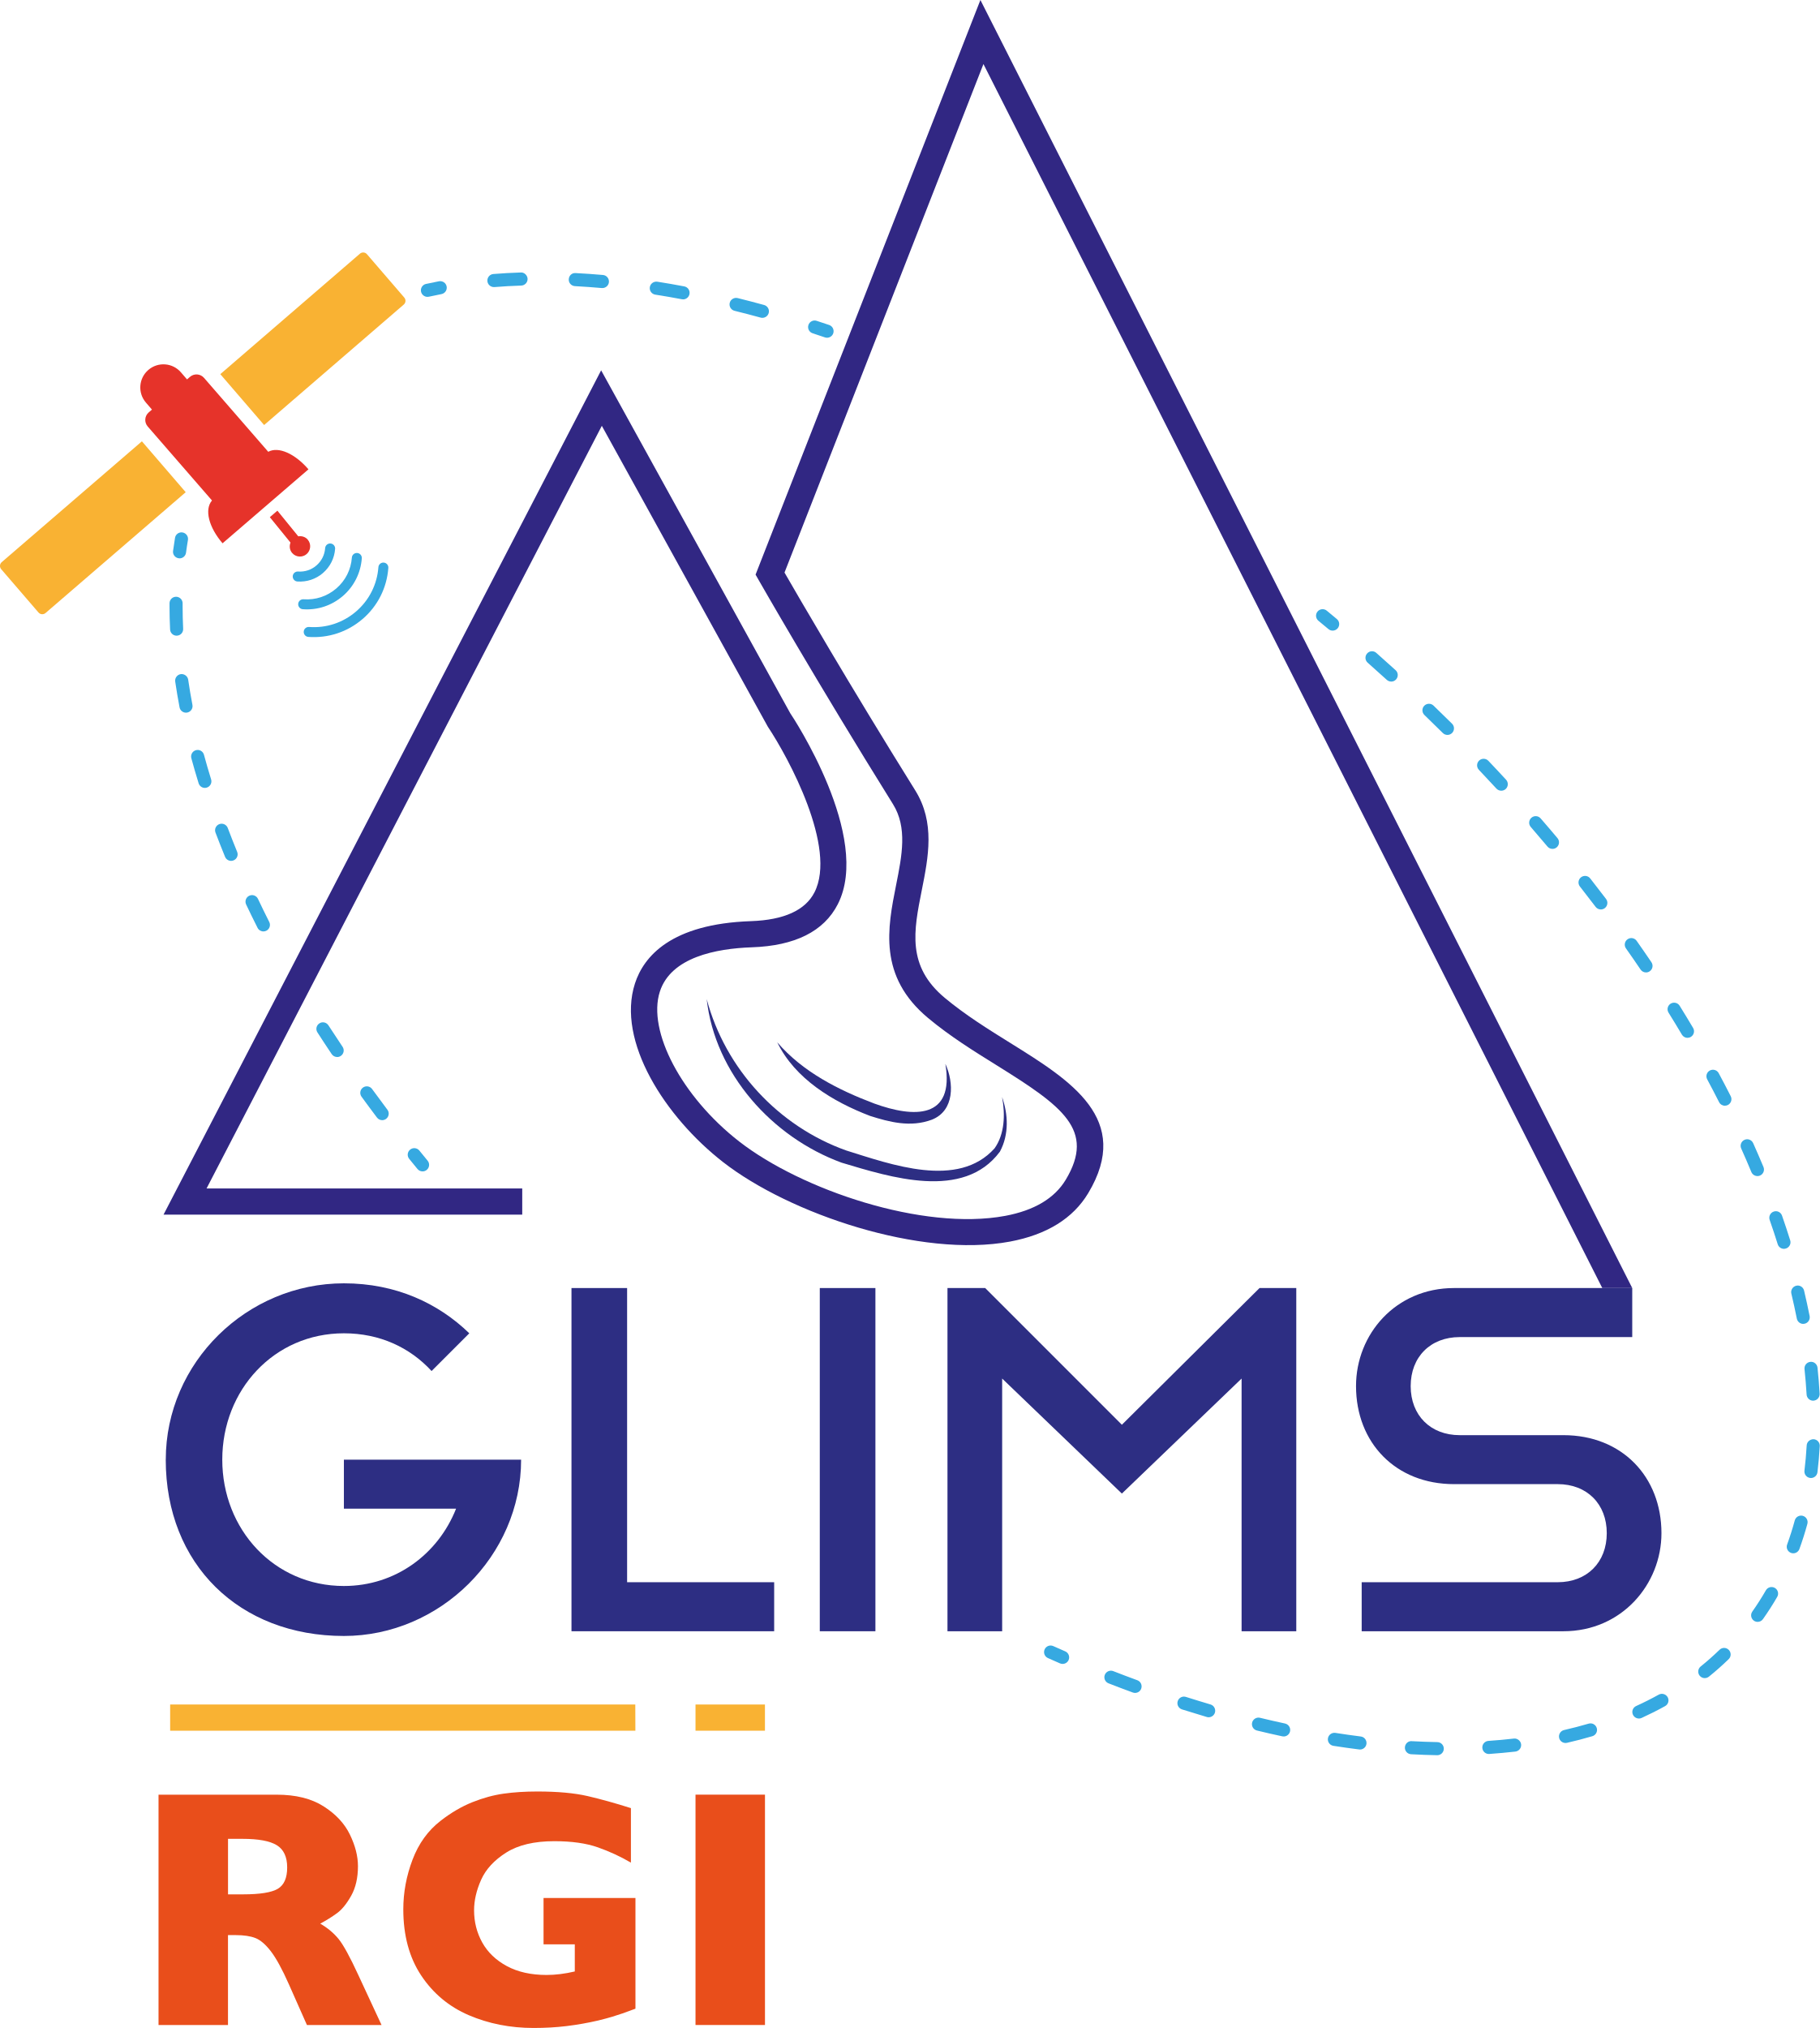
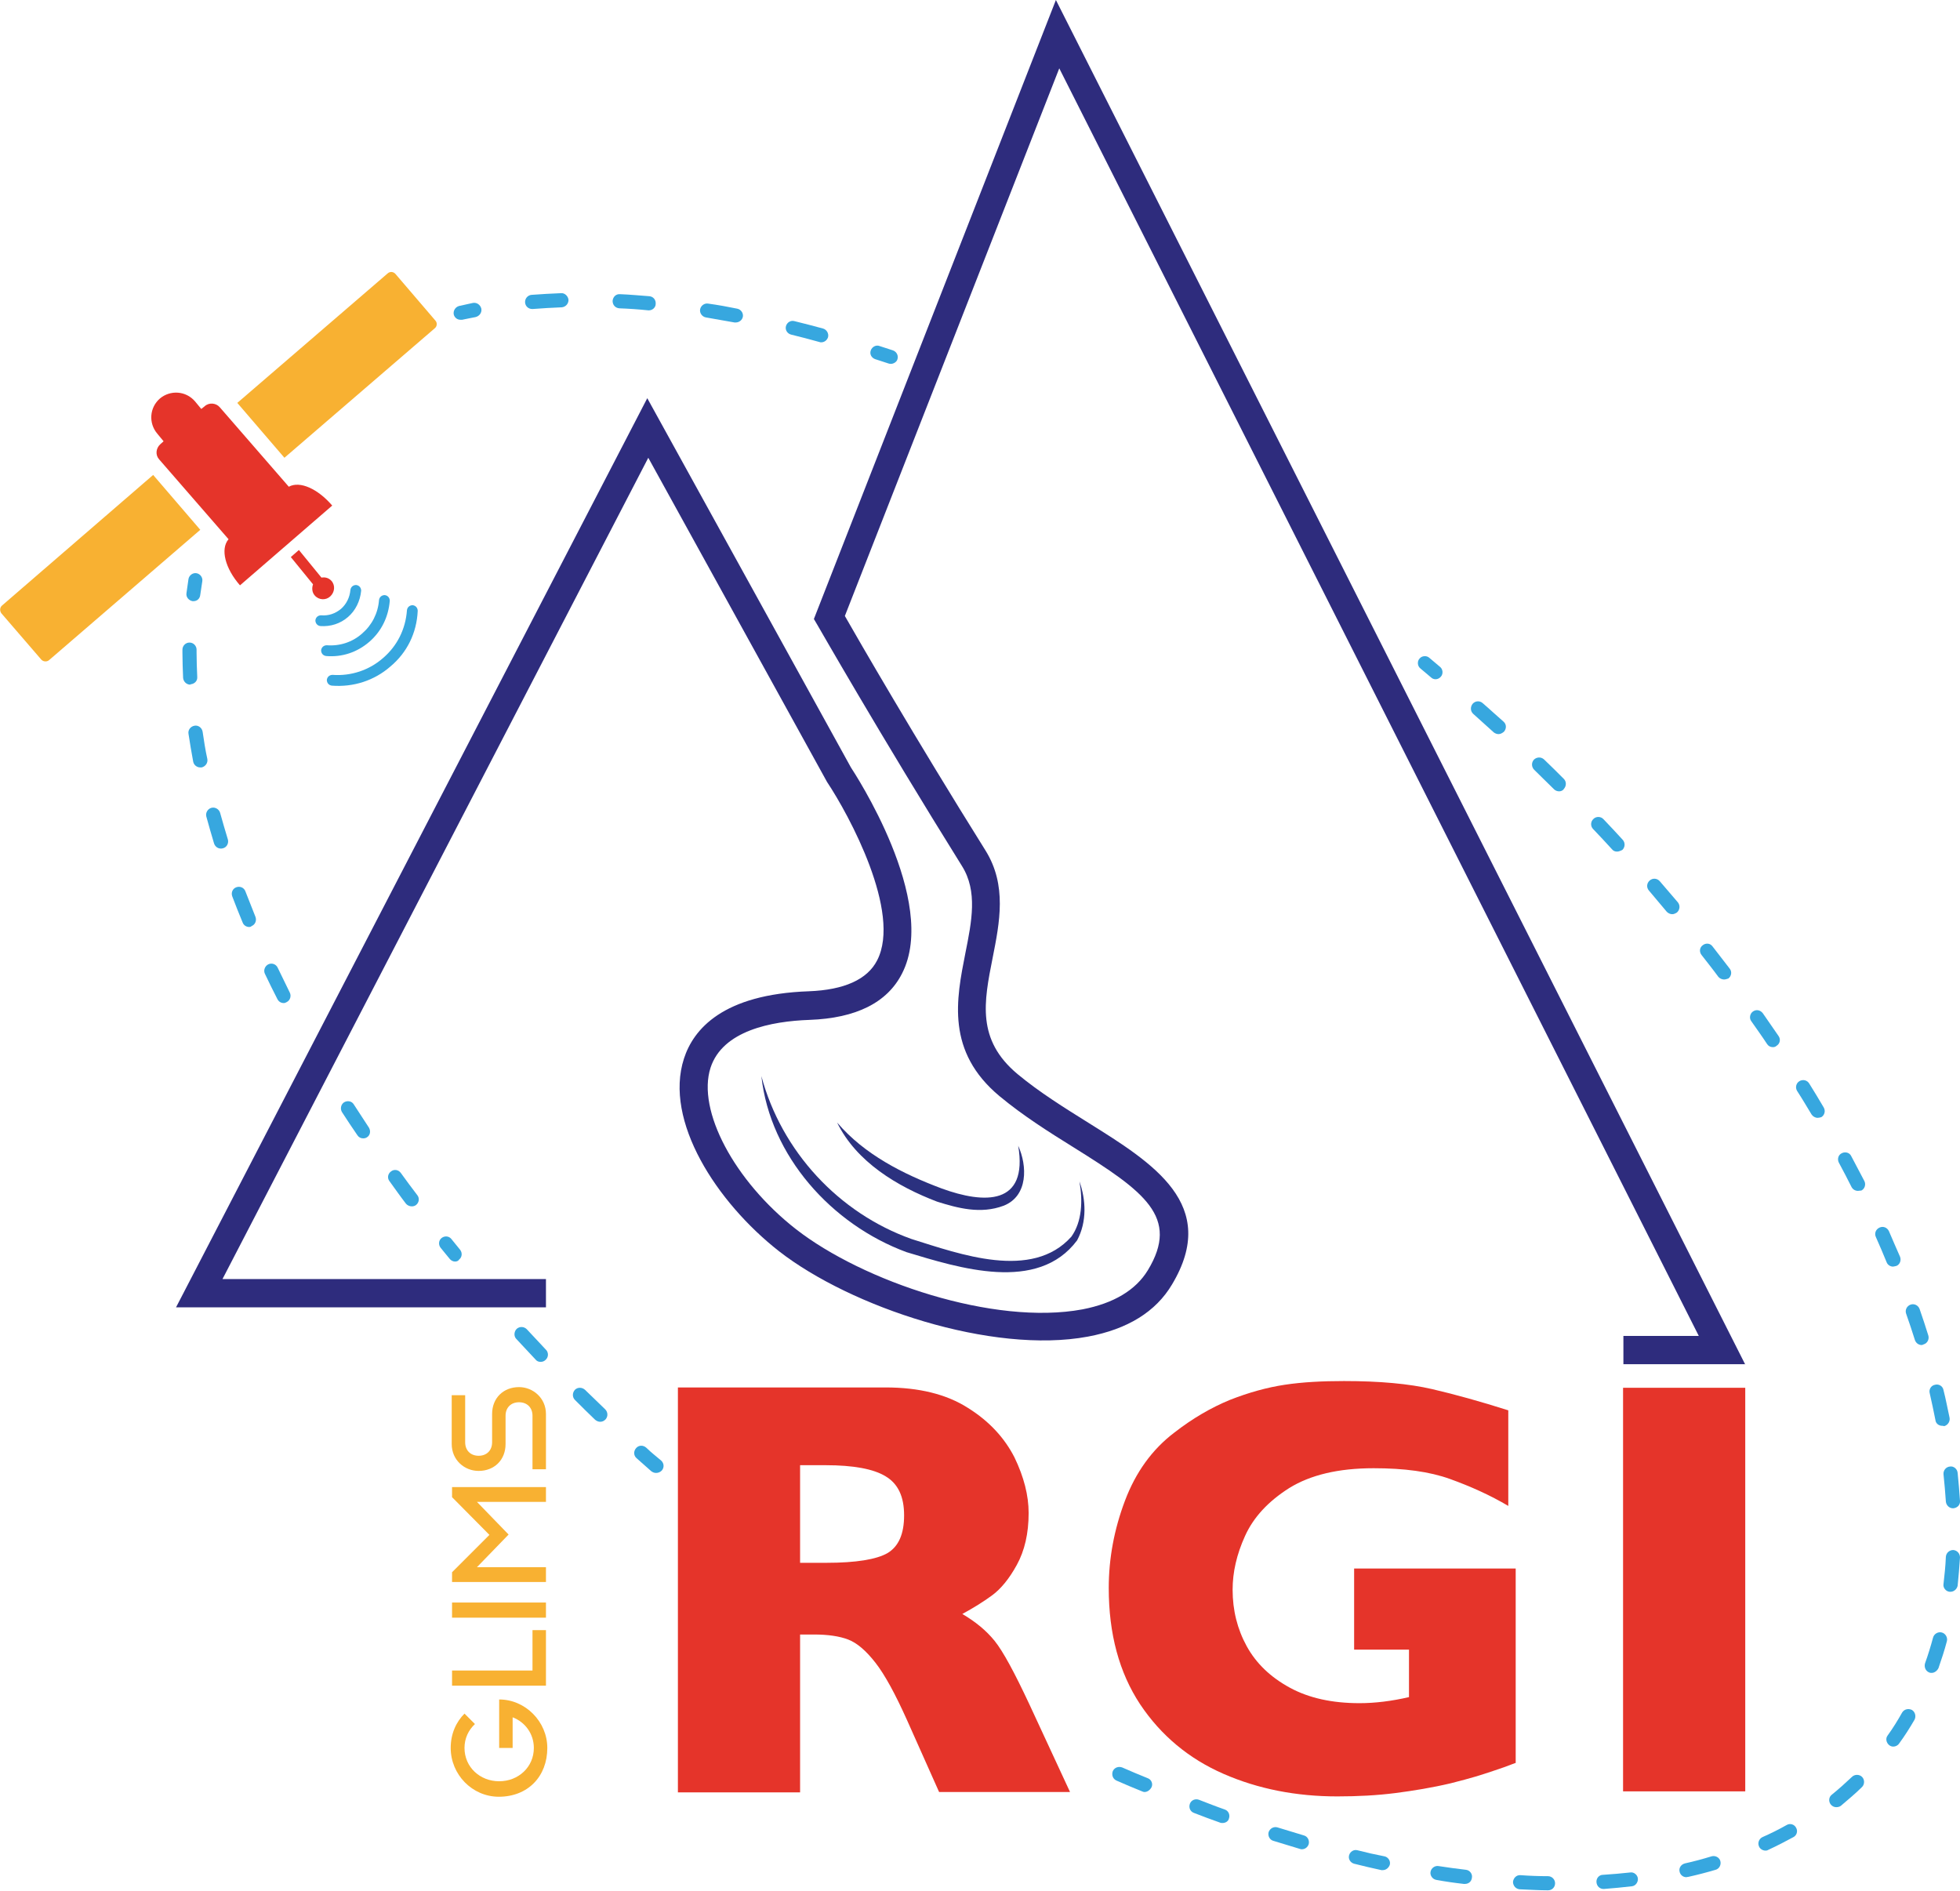
- <svg xmlns="http://www.w3.org/2000/svg" id="Calque_1" viewBox="0 0 582.33 648.86">
-   <path d="m226.15,319.66c5.98,22.39,22.97,40.7,44.63,48.43,14.42,4.49,35.82,12.38,47.5-.69,3.2-4.52,3.45-10.74,2.4-16.39,1.91,5.44,2.3,11.9-.7,17.46-11.67,15.74-35.15,8.16-50.68,3.52-22.23-8.15-40.51-28.52-43.15-52.33h0Z" style="fill:#2d2e83;" />
-   <path d="m302.54,340.41c2.73,5.93,3.02,14.95-4.35,17.84-6.86,2.56-13.67.72-19.78-1.22-11.82-4.52-24-11.84-29.68-23.54,8.13,9.47,19.63,15.28,31.06,19.59,12.61,4.58,25.73,5.09,22.74-12.67h0Z" style="fill:#2d2e83;" />
+ <svg xmlns="http://www.w3.org/2000/svg" version="1.1" id="Calque_1" x="0px" y="0px" viewBox="0 0 582.3 561.6" style="enable-background:new 0 0 582.3 561.6;" xml:space="preserve">
+   <style type="text/css">
+ 	.st0{fill:#2B317F;}
+ 	.st1{fill:#37A7DF;}
+ 	.st2{fill:#E5342A;}
+ 	.st3{fill:#F8B132;}
+ 	.st4{fill:#2E2C7D;}
+ </style>
+   <path class="st0" d="M226.2,319.7c6,22.4,23,40.7,44.6,48.4c14.4,4.5,35.8,12.4,47.5-0.7c3.2-4.5,3.4-10.7,2.4-16.4  c1.9,5.4,2.3,11.9-0.7,17.5c-11.7,15.7-35.1,8.2-50.7,3.5C247.1,363.8,228.8,343.5,226.2,319.7L226.2,319.7z" />
+   <path class="st0" d="M302.5,340.4c2.7,5.9,3,14.9-4.3,17.8c-6.9,2.6-13.7,0.7-19.8-1.2c-11.8-4.5-24-11.8-29.7-23.5  c8.1,9.5,19.6,15.3,31.1,19.6C292.4,357.7,305.5,358.2,302.5,340.4L302.5,340.4z" />
  <g>
-     <path d="m136.79,94.98c-.96,0-1.83-.67-2.05-1.64-.25-1.13.46-2.25,1.59-2.5,1.37-.3,2.75-.59,4.15-.85,1.14-.2,2.23.53,2.45,1.66.22,1.14-.53,2.23-1.66,2.45-1.35.26-2.7.54-4.02.83-.16.03-.31.05-.45.05Z" style="fill:#36a9e1;" />
-     <path d="m243.96,101.69c-.18,0-.37-.02-.55-.07-2.81-.77-5.59-1.5-8.36-2.18-1.12-.28-1.81-1.42-1.53-2.54.28-1.12,1.41-1.8,2.54-1.53,2.8.7,5.62,1.43,8.46,2.21,1.12.31,1.78,1.46,1.47,2.57-.25.93-1.1,1.54-2.02,1.54Zm-25.38-5.91c-.13,0-.26-.01-.39-.04-2.86-.54-5.69-1.03-8.5-1.47-1.14-.18-1.92-1.25-1.74-2.4s1.28-1.9,2.4-1.74c2.85.45,5.73.95,8.62,1.5,1.14.21,1.89,1.31,1.67,2.45-.19,1.01-1.07,1.71-2.05,1.71Zm-25.81-3.62c-.06,0-.13,0-.19,0-2.9-.25-5.76-.46-8.59-.61-1.16-.06-2.05-1.04-1.98-2.2s.96-2.07,2.2-1.98c2.89.15,5.8.35,8.75.61,1.15.1,2,1.12,1.9,2.27-.09,1.09-1.01,1.91-2.08,1.91Zm-34.72-.31c-1.08,0-2-.83-2.08-1.93-.09-1.15.76-2.16,1.92-2.25,2.88-.23,5.81-.4,8.78-.49,1.06-.09,2.12.88,2.16,2.03s-.87,2.12-2.03,2.16c-2.9.09-5.76.25-8.57.48-.06,0-.11,0-.17,0Z" style="fill:#36a9e1;" />
-     <path d="m264.66,108.06c-.22,0-.45-.04-.67-.11l-3.95-1.32c-1.1-.36-1.7-1.54-1.34-2.64.36-1.1,1.55-1.7,2.64-1.34l4,1.33c1.09.37,1.68,1.56,1.31,2.66-.3.87-1.11,1.42-1.98,1.42Z" style="fill:#36a9e1;" />
+     <g>
+       <path class="st1" d="M136.8,95c-1,0-1.8-0.7-2-1.6c-0.2-1.1,0.5-2.2,1.6-2.5c1.4-0.3,2.8-0.6,4.1-0.9c1.1-0.2,2.2,0.5,2.5,1.7    c0.2,1.1-0.5,2.2-1.7,2.5c-1.4,0.3-2.7,0.5-4,0.8C137.1,95,136.9,95,136.8,95z" />
+     </g>
+     <g>
+       <path class="st1" d="M244,101.7c-0.2,0-0.4,0-0.6-0.1c-2.8-0.8-5.6-1.5-8.4-2.2c-1.1-0.3-1.8-1.4-1.5-2.5c0.3-1.1,1.4-1.8,2.5-1.5    c2.8,0.7,5.6,1.4,8.5,2.2c1.1,0.3,1.8,1.5,1.5,2.6C245.7,101.1,244.9,101.7,244,101.7z M218.6,95.8c-0.1,0-0.3,0-0.4,0    c-2.9-0.5-5.7-1-8.5-1.5c-1.1-0.2-1.9-1.3-1.7-2.4c0.2-1.1,1.3-1.9,2.4-1.7c2.9,0.4,5.7,0.9,8.6,1.5c1.1,0.2,1.9,1.3,1.7,2.4    C220.5,95.1,219.6,95.8,218.6,95.8z M192.8,92.2c-0.1,0-0.1,0-0.2,0c-2.9-0.3-5.8-0.5-8.6-0.6c-1.2-0.1-2-1-2-2.2    c0.1-1.2,1-2.1,2.2-2c2.9,0.1,5.8,0.4,8.7,0.6c1.2,0.1,2,1.1,1.9,2.3C194.8,91.3,193.9,92.2,192.8,92.2z M158.1,91.8    c-1.1,0-2-0.8-2.1-1.9c-0.1-1.2,0.8-2.2,1.9-2.3c2.9-0.2,5.8-0.4,8.8-0.5c1.1-0.1,2.1,0.9,2.2,2c0,1.2-0.9,2.1-2,2.2    c-2.9,0.1-5.8,0.3-8.6,0.5C158.2,91.8,158.1,91.8,158.1,91.8z" />
+     </g>
+     <g>
+       <path class="st1" d="M264.7,108.1c-0.2,0-0.4,0-0.7-0.1l-4-1.3c-1.1-0.4-1.7-1.5-1.3-2.6c0.4-1.1,1.6-1.7,2.6-1.3l4,1.3    c1.1,0.4,1.7,1.6,1.3,2.7C266.4,107.5,265.5,108.1,264.7,108.1z" />
+     </g>
  </g>
  <g>
-     <path d="m57.46,178.64c-.09,0-.19,0-.28-.02-1.15-.16-1.96-1.21-1.8-2.35.19-1.42.4-2.82.63-4.2.19-1.15,1.29-1.91,2.42-1.71,1.14.2,1.91,1.28,1.71,2.42-.23,1.34-.43,2.69-.61,4.05-.14,1.06-1.04,1.82-2.07,1.82Z" style="fill:#36a9e1;" />
-     <path d="m122.31,358.4c-.63,0-1.26-.29-1.67-.83-1.68-2.23-3.33-4.45-4.95-6.68-.68-.94-.47-2.25.46-2.92.93-.67,2.24-.48,2.92.46,1.6,2.2,3.24,4.41,4.9,6.62.7.92.51,2.23-.41,2.93-.38.28-.82.42-1.26.42Z" style="fill:#36a9e1;" />
-     <path d="m107.89,338.19c-.67,0-1.33-.32-1.74-.92-1.56-2.32-3.08-4.63-4.57-6.95-.63-.97-.35-2.27.63-2.89.95-.64,2.26-.35,2.89.63,1.48,2.29,2.99,4.58,4.53,6.87.65.96.39,2.26-.57,2.91-.36.24-.76.36-1.17.36Z" style="fill:#36a9e1;" />
-     <path d="m84.29,298.01c-.76,0-1.5-.42-1.87-1.15-1.26-2.5-2.48-4.99-3.66-7.48-.49-1.04-.05-2.29,1-2.79,1.03-.49,2.29-.05,2.79,1,1.16,2.45,2.36,4.92,3.61,7.39.52,1.03.11,2.29-.93,2.81-.3.16-.62.22-.94.22Z" style="fill:#36a9e1;" />
-     <path d="m73.96,275.44c-.82,0-1.6-.49-1.94-1.3-1.07-2.6-2.08-5.18-3.06-7.76-.41-1.08.14-2.29,1.22-2.7,1.08-.4,2.29.14,2.7,1.22.96,2.54,1.96,5.08,3.01,7.65.44,1.07-.07,2.29-1.15,2.73-.26.11-.53.16-.79.16Z" style="fill:#36a9e1;" />
-     <path d="m65.56,252.09c-.9,0-1.72-.58-2-1.48-.83-2.69-1.61-5.36-2.33-8.02-.3-1.12.36-2.27,1.47-2.57,1.14-.31,2.27.36,2.57,1.47.71,2.61,1.47,5.24,2.29,7.88.34,1.1-.28,2.28-1.38,2.62-.2.07-.41.09-.62.09Z" style="fill:#36a9e1;" />
-     <path d="m59.51,228.02c-.98,0-1.86-.7-2.05-1.7-.53-2.78-.99-5.53-1.39-8.25-.16-1.15.63-2.21,1.77-2.38,1.09-.15,2.21.62,2.38,1.77.39,2.67.84,5.36,1.36,8.07.22,1.14-.53,2.23-1.66,2.45-.13.02-.27.04-.4.04Z" style="fill:#36a9e1;" />
-     <path d="m56.52,203.39c-1.11,0-2.04-.87-2.09-1.99-.12-2.5-.18-4.96-.18-7.4v-1c.02-1.15.95-2.07,2.1-2.07h.02c1.16.02,2.09.97,2.07,2.12v.95c0,2.37.06,4.77.17,7.19.06,1.16-.83,2.14-1.99,2.19-.04,0-.07,0-.1,0Z" style="fill:#36a9e1;" />
-     <path d="m135.22,374.79c-.6,0-1.2-.26-1.62-.76l-2.66-3.26c-.73-.9-.59-2.22.31-2.95.9-.73,2.22-.59,2.95.31l2.64,3.23c.74.89.61,2.21-.28,2.95-.39.32-.86.48-1.33.48Z" style="fill:#36a9e1;" />
+     <g>
+       <path class="st1" d="M57.5,178.6c-0.1,0-0.2,0-0.3,0c-1.1-0.2-2-1.2-1.8-2.4c0.2-1.4,0.4-2.8,0.6-4.2c0.2-1.1,1.3-1.9,2.4-1.7    c1.1,0.2,1.9,1.3,1.7,2.4c-0.2,1.3-0.4,2.7-0.6,4C59.4,177.9,58.5,178.6,57.5,178.6z" />
+     </g>
+     <path class="st1" d="M122.3,358.4c-0.6,0-1.3-0.3-1.7-0.8c-1.7-2.2-3.3-4.5-4.9-6.7c-0.7-0.9-0.5-2.2,0.5-2.9   c0.9-0.7,2.2-0.5,2.9,0.5c1.6,2.2,3.2,4.4,4.9,6.6c0.7,0.9,0.5,2.2-0.4,2.9C123.2,358.3,122.8,358.4,122.3,358.4z" />
+     <path class="st1" d="M107.9,338.2c-0.7,0-1.3-0.3-1.7-0.9c-1.6-2.3-3.1-4.6-4.6-6.9c-0.6-1-0.3-2.3,0.6-2.9c1-0.6,2.3-0.4,2.9,0.6   c1.5,2.3,3,4.6,4.5,6.9c0.6,1,0.4,2.3-0.6,2.9C108.7,338.1,108.3,338.2,107.9,338.2z" />
+     <path class="st1" d="M84.3,298c-0.8,0-1.5-0.4-1.9-1.2c-1.3-2.5-2.5-5-3.7-7.5c-0.5-1,0-2.3,1-2.8c1-0.5,2.3-0.1,2.8,1   c1.2,2.5,2.4,4.9,3.6,7.4c0.5,1,0.1,2.3-0.9,2.8C84.9,297.9,84.6,298,84.3,298z" />
+     <path class="st1" d="M74,275.4c-0.8,0-1.6-0.5-1.9-1.3c-1.1-2.6-2.1-5.2-3.1-7.8c-0.4-1.1,0.1-2.3,1.2-2.7c1.1-0.4,2.3,0.1,2.7,1.2   c1,2.5,2,5.1,3,7.6c0.4,1.1-0.1,2.3-1.1,2.7C74.5,275.4,74.2,275.4,74,275.4z" />
+     <path class="st1" d="M65.6,252.1c-0.9,0-1.7-0.6-2-1.5c-0.8-2.7-1.6-5.4-2.3-8c-0.3-1.1,0.4-2.3,1.5-2.6c1.1-0.3,2.3,0.4,2.6,1.5   c0.7,2.6,1.5,5.2,2.3,7.9c0.3,1.1-0.3,2.3-1.4,2.6C66,252.1,65.8,252.1,65.6,252.1z" />
+     <path class="st1" d="M59.5,228c-1,0-1.9-0.7-2.1-1.7c-0.5-2.8-1-5.5-1.4-8.3c-0.2-1.1,0.6-2.2,1.8-2.4c1.1-0.2,2.2,0.6,2.4,1.8   c0.4,2.7,0.8,5.4,1.4,8.1c0.2,1.1-0.5,2.2-1.7,2.5C59.8,228,59.6,228,59.5,228z" />
+     <path class="st1" d="M56.5,203.4c-1.1,0-2-0.9-2.1-2c-0.1-2.5-0.2-5-0.2-7.4l0-1c0-1.1,0.9-2.1,2.1-2.1c0,0,0,0,0,0   c1.2,0,2.1,1,2.1,2.1l0,0.9c0,2.4,0.1,4.8,0.2,7.2c0.1,1.2-0.8,2.1-2,2.2C56.6,203.4,56.6,203.4,56.5,203.4z" />
+     <g>
+       <path class="st1" d="M135.2,374.8c-0.6,0-1.2-0.3-1.6-0.8l-2.7-3.3c-0.7-0.9-0.6-2.2,0.3-2.9c0.9-0.7,2.2-0.6,2.9,0.3l2.6,3.2    c0.7,0.9,0.6,2.2-0.3,2.9C136.2,374.6,135.7,374.8,135.2,374.8z" />
+     </g>
  </g>
  <g>
-     <path d="m426.47,201.77c-.47,0-.95-.16-1.35-.49l-3.21-2.66c-.9-.74-1.02-2.06-.29-2.95.74-.89,2.06-1.02,2.95-.29l3.24,2.69c.89.74,1,2.06.26,2.95-.41.49-1.01.75-1.6.75Z" style="fill:#36a9e1;" />
-     <path d="m459.93,561.58h-.04c-2.75-.05-5.53-.15-8.34-.31-1.15-.07-2.04-1.05-1.97-2.21.07-1.15,1.04-2.09,2.21-1.97,2.75.15,5.48.25,8.18.3,1.16.02,2.08.98,2.06,2.13-.02,1.15-.95,2.06-2.09,2.06Zm16.52-.39c-1.1,0-2.02-.85-2.09-1.96-.08-1.15.79-2.15,1.95-2.23,2.75-.18,5.46-.43,8.14-.74,1.06-.15,2.19.69,2.32,1.84.13,1.15-.7,2.18-1.84,2.32-2.73.31-5.51.56-8.33.76-.05,0-.1,0-.14,0Zm-41.23-1.43c-.09,0-.18,0-.27-.02-2.73-.34-5.48-.73-8.25-1.16-1.14-.18-1.93-1.25-1.75-2.39.18-1.15,1.26-1.92,2.39-1.75,2.73.43,5.44.81,8.12,1.15,1.15.14,1.96,1.19,1.82,2.34-.13,1.06-1.03,1.83-2.07,1.83Zm65.76-2.09c-.96,0-1.82-.66-2.04-1.63-.26-1.12.45-2.25,1.57-2.51,2.67-.61,5.3-1.3,7.87-2.05,1.13-.33,2.27.31,2.6,1.42.33,1.11-.31,2.27-1.42,2.6-2.65.78-5.36,1.49-8.12,2.12-.16.04-.31.05-.47.05Zm-90.19-2.09c-.14,0-.29-.02-.44-.04-2.69-.58-5.4-1.19-8.12-1.86-1.12-.27-1.81-1.41-1.54-2.53.27-1.12,1.42-1.82,2.53-1.54,2.68.65,5.35,1.26,8,1.83,1.13.25,1.85,1.36,1.61,2.49-.21.99-1.08,1.66-2.05,1.66Zm113.67-5.74c-.79,0-1.55-.45-1.91-1.23-.48-1.05-.02-2.29,1.04-2.77,2.47-1.12,4.88-2.34,7.23-3.64,1-.55,2.28-.19,2.85.82.56,1.01.2,2.29-.82,2.85-2.43,1.35-4.95,2.61-7.52,3.79-.28.13-.58.19-.87.19Zm-137.69-.4c-.2,0-.39-.03-.59-.09-2.63-.78-5.28-1.59-7.94-2.43-1.1-.35-1.71-1.53-1.36-2.63.35-1.1,1.51-1.72,2.63-1.36,2.63.83,5.25,1.64,7.86,2.41,1.11.33,1.74,1.49,1.42,2.6-.27.91-1.1,1.5-2.01,1.5Zm-23.54-7.79c-.24,0-.48-.04-.72-.13-2.59-.94-5.17-1.93-7.77-2.94-1.08-.42-1.61-1.64-1.19-2.71.42-1.08,1.64-1.61,2.71-1.19,2.57,1.01,5.13,1.97,7.69,2.91,1.09.4,1.64,1.6,1.25,2.69-.31.85-1.11,1.37-1.97,1.37Zm182.31-4.73c-.61,0-1.22-.27-1.63-.78-.72-.9-.58-2.22.32-2.95,2.08-1.67,4.11-3.47,6.04-5.34.83-.81,2.16-.79,2.96.04.81.83.79,2.16-.04,2.96-2.02,1.96-4.15,3.85-6.33,5.6-.39.31-.85.46-1.31.46Zm16.93-18c-.42,0-.84-.12-1.21-.38-.94-.67-1.17-1.97-.5-2.92,1.55-2.2,3.01-4.49,4.34-6.8.58-1,1.85-1.34,2.86-.77,1,.58,1.35,1.86.77,2.86-1.39,2.42-2.93,4.81-4.56,7.12-.4.58-1.06.89-1.71.89Zm11.4-21.94c-.24,0-.48-.04-.72-.13-1.09-.39-1.65-1.6-1.25-2.68.91-2.52,1.73-5.08,2.44-7.71.31-1.11,1.46-1.77,2.57-1.47,1.12.31,1.77,1.46,1.47,2.57-.75,2.74-1.6,5.42-2.55,8.04-.31.85-1.11,1.38-1.97,1.38Zm5.65-24.09c-.09,0-.17,0-.26-.02-1.15-.14-1.96-1.18-1.82-2.33.32-2.65.56-5.35.72-8.09.07-1.15,1.06-1.98,2.21-1.97,1.16.07,2.04,1.06,1.97,2.21-.16,2.83-.4,5.62-.74,8.36-.13,1.06-1.03,1.84-2.07,1.84Zm.7-24.74c-1.1,0-2.03-.86-2.09-1.98-.16-2.69-.38-5.4-.67-8.14-.12-1.15.71-2.18,1.86-2.3,1.12-.16,2.18.71,2.3,1.86.3,2.81.53,5.59.68,8.34.07,1.15-.81,2.14-1.97,2.21-.04,0-.08,0-.12,0Zm-3.17-24.57c-.98,0-1.85-.69-2.05-1.69-.53-2.65-1.11-5.31-1.75-8-.27-1.12.43-2.25,1.55-2.52,1.13-.29,2.25.43,2.52,1.55.65,2.74,1.24,5.46,1.78,8.15.22,1.13-.51,2.24-1.64,2.46-.14.03-.27.04-.41.04Zm-6.16-24.01c-.89,0-1.72-.57-2-1.47-.81-2.59-1.67-5.17-2.58-7.78-.38-1.09.19-2.29,1.28-2.67,1.1-.4,2.29.19,2.67,1.28.92,2.65,1.8,5.28,2.62,7.91.35,1.1-.27,2.28-1.37,2.62-.21.07-.42.1-.63.1Zm-8.51-23.29c-.82,0-1.6-.49-1.93-1.29-1.04-2.5-2.12-5.01-3.25-7.53-.47-1.06,0-2.29,1.06-2.77,1.06-.48,2.29,0,2.77,1.06,1.14,2.55,2.24,5.1,3.3,7.64.44,1.07-.06,2.29-1.13,2.74-.26.11-.53.16-.8.16Zm-10.39-22.5c-.76,0-1.5-.42-1.87-1.15-1.23-2.43-2.5-4.86-3.8-7.29-.55-1.02-.16-2.29.85-2.83,1.01-.54,2.29-.17,2.83.85,1.32,2.46,2.61,4.92,3.85,7.37.52,1.03.11,2.29-.92,2.82-.31.15-.63.22-.95.22Zm-11.97-21.72c-.71,0-1.41-.37-1.8-1.03-1.39-2.34-2.81-4.68-4.27-7.03-.61-.98-.31-2.27.67-2.88.99-.6,2.27-.31,2.88.67,1.47,2.37,2.91,4.74,4.31,7.1.59.99.26,2.28-.73,2.87-.34.2-.7.29-1.07.29Zm-13.29-20.93c-.67,0-1.33-.32-1.73-.92-1.53-2.26-3.09-4.52-4.68-6.77-.66-.94-.44-2.25.51-2.92.95-.67,2.25-.44,2.92.51,1.6,2.28,3.18,4.56,4.72,6.84.65.96.4,2.26-.56,2.9-.36.25-.76.36-1.17.36Zm-14.45-20.15c-.63,0-1.26-.29-1.67-.83-1.65-2.17-3.33-4.34-5.03-6.52-.71-.91-.55-2.23.36-2.94.91-.7,2.22-.56,2.94.36,1.72,2.19,3.4,4.38,5.07,6.57.7.92.52,2.23-.4,2.93-.38.29-.82.43-1.26.43Zm-15.47-19.38c-.6,0-1.19-.25-1.6-.74-1.76-2.09-3.54-4.18-5.35-6.27-.76-.87-.66-2.2.21-2.95.87-.76,2.19-.67,2.95.21,1.82,2.09,3.61,4.2,5.39,6.31.74.89.63,2.2-.25,2.95-.39.33-.87.49-1.35.49Zm-16.39-18.61c-.56,0-1.13-.23-1.54-.67-1.85-2.01-3.73-4.01-5.62-6.01-.8-.84-.76-2.16.07-2.96.83-.79,2.16-.77,2.96.07,1.91,2.01,3.81,4.03,5.67,6.06.78.85.73,2.18-.12,2.96-.4.37-.91.55-1.42.55Zm-17.22-17.85c-.53,0-1.07-.2-1.48-.61-1.94-1.93-3.9-3.84-5.89-5.76-.83-.8-.86-2.13-.06-2.96.81-.83,2.14-.85,2.96-.06,2,1.93,3.98,3.86,5.94,5.8.82.82.83,2.14.01,2.97-.41.41-.95.62-1.49.62Zm-17.99-17.07c-.5,0-1.01-.18-1.41-.54-2.02-1.84-4.07-3.67-6.13-5.5-.87-.76-.95-2.09-.18-2.95.76-.88,2.09-.96,2.95-.18,2.08,1.84,4.14,3.69,6.17,5.53.86.78.92,2.1.14,2.96-.41.46-.98.69-1.55.69Z" style="fill:#36a9e1;" />
-     <path d="m340.04,532.37c-.28,0-.56-.06-.83-.17l-3.86-1.7c-1.06-.47-1.53-1.71-1.06-2.77s1.71-1.54,2.77-1.06l3.82,1.68c1.06.46,1.55,1.7,1.09,2.76-.34.79-1.12,1.26-1.92,1.26Z" style="fill:#36a9e1;" />
+     <path class="st1" d="M426.5,201.8c-0.5,0-1-0.2-1.3-0.5l-3.2-2.7c-0.9-0.7-1-2.1-0.3-2.9c0.7-0.9,2.1-1,2.9-0.3l3.2,2.7   c0.9,0.7,1,2.1,0.3,2.9C427.7,201.5,427.1,201.8,426.5,201.8z" />
  </g>
+   <path class="st1" d="M459.9,561.6C459.9,561.6,459.9,561.6,459.9,561.6c-2.8,0-5.6-0.2-8.4-0.3c-1.2-0.1-2-1.1-2-2.2  c0.1-1.1,1-2.1,2.2-2c2.8,0.2,5.5,0.3,8.2,0.3c1.2,0,2.1,1,2.1,2.1C462,560.7,461.1,561.6,459.9,561.6z" />
+   <path class="st1" d="M476.4,561.2c-1.1,0-2-0.8-2.1-2c-0.1-1.2,0.8-2.2,1.9-2.2c2.8-0.2,5.5-0.4,8.1-0.7c1.1-0.2,2.2,0.7,2.3,1.8  c0.1,1.1-0.7,2.2-1.8,2.3c-2.7,0.3-5.5,0.6-8.3,0.8C476.5,561.2,476.5,561.2,476.4,561.2z" />
+   <path class="st1" d="M435.2,559.7c-0.1,0-0.2,0-0.3,0c-2.7-0.3-5.5-0.7-8.2-1.2c-1.1-0.2-1.9-1.3-1.7-2.4c0.2-1.1,1.3-1.9,2.4-1.7  c2.7,0.4,5.4,0.8,8.1,1.1c1.1,0.1,2,1.2,1.8,2.3C437.2,559,436.3,559.7,435.2,559.7z" />
+   <path class="st1" d="M501,557.7c-1,0-1.8-0.7-2-1.6c-0.3-1.1,0.4-2.2,1.6-2.5c2.7-0.6,5.3-1.3,7.9-2.1c1.1-0.3,2.3,0.3,2.6,1.4  c0.3,1.1-0.3,2.3-1.4,2.6c-2.7,0.8-5.4,1.5-8.1,2.1C501.3,557.6,501.1,557.7,501,557.7z" />
+   <path class="st1" d="M410.8,555.6c-0.1,0-0.3,0-0.4,0c-2.7-0.6-5.4-1.2-8.1-1.9c-1.1-0.3-1.8-1.4-1.5-2.5c0.3-1.1,1.4-1.8,2.5-1.5  c2.7,0.7,5.4,1.3,8,1.8c1.1,0.2,1.9,1.4,1.6,2.5C412.6,554.9,411.8,555.6,410.8,555.6z" />
+   <path class="st1" d="M524.5,549.8c-0.8,0-1.6-0.5-1.9-1.2c-0.5-1.1,0-2.3,1-2.8c2.5-1.1,4.9-2.3,7.2-3.6c1-0.6,2.3-0.2,2.8,0.8  c0.6,1,0.2,2.3-0.8,2.8c-2.4,1.3-4.9,2.6-7.5,3.8C525,549.8,524.7,549.8,524.5,549.8z" />
+   <path class="st1" d="M386.8,549.4c-0.2,0-0.4,0-0.6-0.1c-2.6-0.8-5.3-1.6-7.9-2.4c-1.1-0.3-1.7-1.5-1.4-2.6c0.4-1.1,1.5-1.7,2.6-1.4  c2.6,0.8,5.3,1.6,7.9,2.4c1.1,0.3,1.7,1.5,1.4,2.6C388.5,548.8,387.7,549.4,386.8,549.4z" />
+   <path class="st1" d="M363.2,541.6c-0.2,0-0.5,0-0.7-0.1c-2.6-0.9-5.2-1.9-7.8-2.9c-1.1-0.4-1.6-1.6-1.2-2.7c0.4-1.1,1.6-1.6,2.7-1.2  c2.6,1,5.1,2,7.7,2.9c1.1,0.4,1.6,1.6,1.2,2.7C364.9,541.1,364.1,541.6,363.2,541.6z" />
+   <path class="st1" d="M340,532.4c-0.2,0-0.5-0.1-0.7-0.2c-2.5-1-5.1-2.1-7.6-3.2c-1.1-0.5-1.5-1.7-1.1-2.8c0.5-1.1,1.7-1.5,2.8-1.1  c2.5,1.1,5.1,2.2,7.6,3.2c1.1,0.4,1.6,1.7,1.1,2.7C341.6,531.9,340.8,532.4,340,532.4z" />
+   <path class="st1" d="M545.5,536.9c-0.6,0-1.2-0.3-1.6-0.8c-0.7-0.9-0.6-2.2,0.3-2.9c2.1-1.7,4.1-3.5,6-5.3c0.8-0.8,2.2-0.8,3,0  c0.8,0.8,0.8,2.2,0,3c-2,2-4.2,3.8-6.3,5.6C546.5,536.8,546,536.9,545.5,536.9z" />
+   <path class="st1" d="M562.5,518.9c-0.4,0-0.8-0.1-1.2-0.4c-0.9-0.7-1.2-2-0.5-2.9c1.6-2.2,3-4.5,4.3-6.8c0.6-1,1.8-1.3,2.9-0.8  c1,0.6,1.3,1.9,0.8,2.9c-1.4,2.4-2.9,4.8-4.6,7.1C563.8,518.6,563.1,518.9,562.5,518.9z" />
+   <path class="st1" d="M573.9,497c-0.2,0-0.5,0-0.7-0.1c-1.1-0.4-1.6-1.6-1.3-2.7c0.9-2.5,1.7-5.1,2.4-7.7c0.3-1.1,1.5-1.8,2.6-1.5  c1.1,0.3,1.8,1.5,1.5,2.6c-0.7,2.7-1.6,5.4-2.5,8C575.5,496.4,574.7,497,573.9,497z" />
+   <path class="st1" d="M579.5,472.9c-0.1,0-0.2,0-0.3,0c-1.1-0.1-2-1.2-1.8-2.3c0.3-2.7,0.6-5.4,0.7-8.1c0.1-1.2,1.1-2,2.2-2  c1.2,0.1,2,1.1,2,2.2c-0.2,2.8-0.4,5.6-0.7,8.4C581.4,472.1,580.5,472.9,579.5,472.9z" />
+   <path class="st1" d="M580.2,448.1c-1.1,0-2-0.9-2.1-2c-0.2-2.7-0.4-5.4-0.7-8.1c-0.1-1.1,0.7-2.2,1.9-2.3c1.1-0.2,2.2,0.7,2.3,1.9  c0.3,2.8,0.5,5.6,0.7,8.3c0.1,1.2-0.8,2.1-2,2.2C580.3,448.1,580.2,448.1,580.2,448.1z" />
+   <path class="st1" d="M577,423.6c-1,0-1.9-0.7-2-1.7c-0.5-2.6-1.1-5.3-1.7-8c-0.3-1.1,0.4-2.3,1.6-2.5c1.1-0.3,2.3,0.4,2.5,1.6  c0.7,2.7,1.2,5.5,1.8,8.2c0.2,1.1-0.5,2.2-1.6,2.5C577.3,423.6,577.2,423.6,577,423.6z" />
+   <path class="st1" d="M570.9,399.6c-0.9,0-1.7-0.6-2-1.5c-0.8-2.6-1.7-5.2-2.6-7.8c-0.4-1.1,0.2-2.3,1.3-2.7c1.1-0.4,2.3,0.2,2.7,1.3  c0.9,2.6,1.8,5.3,2.6,7.9c0.3,1.1-0.3,2.3-1.4,2.6C571.3,399.5,571.1,399.6,570.9,399.6z" />
+   <path class="st1" d="M562.4,376.3c-0.8,0-1.6-0.5-1.9-1.3c-1-2.5-2.1-5-3.2-7.5c-0.5-1.1,0-2.3,1.1-2.8c1.1-0.5,2.3,0,2.8,1.1  c1.1,2.6,2.2,5.1,3.3,7.6c0.4,1.1-0.1,2.3-1.1,2.7C562.9,376.2,562.6,376.3,562.4,376.3z" />
+   <path class="st1" d="M552,353.8c-0.8,0-1.5-0.4-1.9-1.1c-1.2-2.4-2.5-4.9-3.8-7.3c-0.5-1-0.2-2.3,0.9-2.8c1-0.5,2.3-0.2,2.8,0.9  c1.3,2.5,2.6,4.9,3.9,7.4c0.5,1,0.1,2.3-0.9,2.8C552.6,353.7,552.3,353.8,552,353.8z" />
+   <path class="st1" d="M540,332.1c-0.7,0-1.4-0.4-1.8-1c-1.4-2.3-2.8-4.7-4.3-7c-0.6-1-0.3-2.3,0.7-2.9c1-0.6,2.3-0.3,2.9,0.7  c1.5,2.4,2.9,4.7,4.3,7.1c0.6,1,0.3,2.3-0.7,2.9C540.7,332,540.4,332.1,540,332.1z" />
+   <path class="st1" d="M526.7,311.1c-0.7,0-1.3-0.3-1.7-0.9c-1.5-2.3-3.1-4.5-4.7-6.8c-0.7-0.9-0.4-2.3,0.5-2.9c1-0.7,2.2-0.4,2.9,0.5  c1.6,2.3,3.2,4.6,4.7,6.8c0.7,1,0.4,2.3-0.6,2.9C527.5,311,527.1,311.1,526.7,311.1z" />
+   <path class="st1" d="M512.2,291c-0.6,0-1.3-0.3-1.7-0.8c-1.6-2.2-3.3-4.3-5-6.5c-0.7-0.9-0.6-2.2,0.4-2.9c0.9-0.7,2.2-0.6,2.9,0.4  c1.7,2.2,3.4,4.4,5.1,6.6c0.7,0.9,0.5,2.2-0.4,2.9C513.1,290.8,512.7,291,512.2,291z" />
+   <path class="st1" d="M496.8,271.6c-0.6,0-1.2-0.3-1.6-0.7c-1.8-2.1-3.5-4.2-5.3-6.3c-0.8-0.9-0.7-2.2,0.2-3c0.9-0.8,2.2-0.7,3,0.2  c1.8,2.1,3.6,4.2,5.4,6.3c0.7,0.9,0.6,2.2-0.3,3C497.7,271.4,497.3,271.6,496.8,271.6z" />
+   <path class="st1" d="M480.4,253c-0.6,0-1.1-0.2-1.5-0.7c-1.8-2-3.7-4-5.6-6c-0.8-0.8-0.8-2.2,0.1-3c0.8-0.8,2.2-0.8,3,0.1  c1.9,2,3.8,4,5.7,6.1c0.8,0.9,0.7,2.2-0.1,3C481.4,252.8,480.9,253,480.4,253z" />
+   <path class="st1" d="M463.2,235.1c-0.5,0-1.1-0.2-1.5-0.6c-1.9-1.9-3.9-3.8-5.9-5.8c-0.8-0.8-0.9-2.1-0.1-3c0.8-0.8,2.1-0.9,3-0.1  c2,1.9,4,3.9,5.9,5.8c0.8,0.8,0.8,2.1,0,3C464.3,234.9,463.7,235.1,463.2,235.1z" />
+   <path class="st1" d="M445.2,218.1c-0.5,0-1-0.2-1.4-0.5c-2-1.8-4.1-3.7-6.1-5.5c-0.9-0.8-0.9-2.1-0.2-3c0.8-0.9,2.1-1,3-0.2  c2.1,1.8,4.1,3.7,6.2,5.5c0.9,0.8,0.9,2.1,0.1,3C446.3,217.8,445.8,218.1,445.2,218.1z" />
  <g>
-     <path d="m98.71,150.16c-4.26-4.95-9.57-7.41-12.87-5.61l-20.54-23.64c-1.15-1.34-3.17-1.49-4.5-.34l-.95.82-1.94-2.25c-2.67-3.1-7.34-3.45-10.44-.78-3.1,2.67-3.45,7.34-.78,10.44l1.94,2.25-1.03.89c-1.34,1.15-1.49,3.17-.34,4.5l20.57,23.68.03-.02c-2.54,2.93-1.01,8.65,3.36,13.73l27.49-23.67h0Z" style="fill:#e6332a;" />
-     <path d="m129.2,97.45l-44.68,38.54-14.02-16.28,44.68-38.54c.67-.58,1.68-.5,2.25.17l11.94,13.86c.58.67.5,1.68-.17,2.25Z" style="fill:#f9b233;" />
-     <path d="m14.57,196.14l44.86-38.66-14.02-16.28L.55,179.86c-.67.58-.74,1.58-.17,2.25l11.94,13.86c.58.67,1.58.74,2.25.17Z" style="fill:#f9b233;" />
-     <path d="m98.47,172.64c-.78-.9-1.93-1.22-3.02-1.04l-6.68-8.21-2.42,2.08,6.61,8.13c-.43,1.1-.29,2.38.53,3.33,1.18,1.37,3.26,1.53,4.63.35s1.53-3.26.35-4.63Z" style="fill:#e6332a;" />
-     <path d="m103.35,183.34c-2.28,1.96-5.19,2.92-8.19,2.71-.88-.06-1.54-.83-1.48-1.71.06-.88.83-1.54,1.71-1.48,2.15.16,4.24-.53,5.87-1.94,1.64-1.42,2.64-3.39,2.79-5.55.06-.88.83-1.54,1.71-1.48.88.06,1.54.83,1.48,1.71-.22,3.02-1.6,5.76-3.9,7.74Z" style="fill:#36a9e1;" />
-     <path d="m109.7,190.7c-3.56,3.07-8.11,4.57-12.8,4.22-.88-.06-1.54-.83-1.47-1.71.06-.88.83-1.54,1.71-1.47,3.84.28,7.56-.95,10.48-3.46,2.93-2.52,4.7-6.03,4.98-9.88.06-.88.83-1.54,1.71-1.47.88.06,1.54.83,1.47,1.71-.35,4.7-2.51,8.99-6.08,12.07Z" style="fill:#36a9e1;" />
-     <path d="m116.03,198.05c-4.83,4.16-11,6.19-17.36,5.73-.88-.06-1.54-.83-1.47-1.71.06-.88.83-1.54,1.71-1.47,5.51.41,10.85-1.36,15.04-4.96,4.2-3.61,6.73-8.65,7.14-14.17.06-.88.83-1.54,1.71-1.47.88.07,1.54.83,1.47,1.71-.47,6.37-3.4,12.18-8.24,16.35Z" style="fill:#36a9e1;" />
+     <path class="st2" d="M98.7,150.2c-4.3-5-9.6-7.4-12.9-5.6l-20.5-23.6c-1.1-1.3-3.2-1.5-4.5-0.3l-1,0.8l-1.9-2.3   c-2.7-3.1-7.3-3.4-10.4-0.8c-3.1,2.7-3.4,7.3-0.8,10.4l1.9,2.3l-1,0.9c-1.3,1.2-1.5,3.2-0.3,4.5l20.6,23.7l0,0   c-2.5,2.9-1,8.7,3.4,13.7L98.7,150.2L98.7,150.2z" />
+     <g>
+       <path class="st3" d="M129.2,97.5L84.5,136l-14-16.3l44.7-38.5c0.7-0.6,1.7-0.5,2.3,0.2l11.9,13.9    C129.9,95.9,129.9,96.9,129.2,97.5z" />
+     </g>
+     <g>
+       <path class="st3" d="M14.6,196.1l44.9-38.7l-14-16.3L0.6,179.9c-0.7,0.6-0.7,1.6-0.2,2.3L12.3,196    C12.9,196.6,13.9,196.7,14.6,196.1z" />
+     </g>
+     <path class="st2" d="M98.5,172.6c-0.8-0.9-1.9-1.2-3-1l-6.7-8.2l-2.4,2.1l6.6,8.1c-0.4,1.1-0.3,2.4,0.5,3.3   c1.2,1.4,3.3,1.5,4.6,0.3S99.7,174,98.5,172.6z" />
+     <g>
+       <path class="st1" d="M103.4,183.3c-2.3,2-5.2,2.9-8.2,2.7c-0.9-0.1-1.5-0.8-1.5-1.7c0.1-0.9,0.8-1.5,1.7-1.5    c2.2,0.2,4.2-0.5,5.9-1.9c1.6-1.4,2.6-3.4,2.8-5.6c0.1-0.9,0.8-1.5,1.7-1.5c0.9,0.1,1.5,0.8,1.5,1.7    C107,178.6,105.6,181.4,103.4,183.3z" />
+     </g>
+     <g>
+       <path class="st1" d="M109.7,190.7c-3.6,3.1-8.1,4.6-12.8,4.2c-0.9-0.1-1.5-0.8-1.5-1.7c0.1-0.9,0.8-1.5,1.7-1.5    c3.8,0.3,7.6-0.9,10.5-3.5c2.9-2.5,4.7-6,5-9.9c0.1-0.9,0.8-1.5,1.7-1.5c0.9,0.1,1.5,0.8,1.5,1.7    C115.4,183.3,113.3,187.6,109.7,190.7z" />
+     </g>
+     <g>
+       <path class="st1" d="M116,198c-4.8,4.2-11,6.2-17.4,5.7c-0.9-0.1-1.5-0.8-1.5-1.7c0.1-0.9,0.8-1.5,1.7-1.5c5.5,0.4,10.9-1.4,15-5    c4.2-3.6,6.7-8.6,7.1-14.2c0.1-0.9,0.8-1.5,1.7-1.5c0.9,0.1,1.5,0.8,1.5,1.7C123.8,188.1,120.9,193.9,116,198z" />
+     </g>
  </g>
-   <path d="m512.74,412.1L314.71,20.49l-63.66,162.7c4.13,7.17,20.67,35.75,41.83,69.69,6.41,10.3,4.22,21.3,2.1,31.94-2.6,13.03-4.84,24.28,7.37,34.46,6.53,5.44,13.93,10.05,21.09,14.5,19.18,11.94,39.02,24.27,24.8,47.97-4.85,8.09-13.28,13.3-25.05,15.5-28.51,5.31-70.47-8.84-91.78-25.42-18.55-14.43-34.2-38.7-28.22-57.16,2.79-8.61,11.49-19.07,37.11-19.95,10.55-.36,17.39-3.46,20.33-9.2,7.3-14.23-8.29-43.08-14.91-53l-53.13-96.28-126.49,244.01h101.02v8.38H52.33L192.37,118.49l60.5,109.68c.9,1.32,26.24,39.64,15.22,61.16-4.43,8.66-13.69,13.29-27.5,13.76-11.46.4-25.87,3.17-29.43,14.17-4.09,12.64,7.06,33.71,25.4,47.97,19.88,15.46,58.82,28.68,85.1,23.79,9.31-1.74,15.84-5.63,19.4-11.58,9.53-15.89-1-23.46-22.04-36.55-7.4-4.6-15.06-9.36-22.03-15.18-16.03-13.37-12.95-28.86-10.23-42.54,1.89-9.46,3.66-18.39-.99-25.87-24.47-39.27-42.81-71.39-42.99-71.71l-.99-1.74L313.74,0l208.59,412.11h-9.58Z" style="fill:#312783;" />
+   <path class="st2" d="M317.9,532.4H279l-9.5-21.3c-3.5-7.8-6.6-13.5-9.4-17.1c-2.8-3.6-5.5-5.9-8.1-6.9c-2.6-1-6-1.5-10.2-1.5h-4.1  v46.9h-36.3V412.2h61.7c9.9,0,18.1,2,24.5,6.1c6.4,4,10.9,9,13.8,14.7c2.8,5.8,4.2,11.3,4.2,16.5c0,6.1-1.2,11.2-3.5,15.4  c-2.3,4.2-4.8,7.2-7.4,9.1c-2.6,1.9-5.5,3.7-8.8,5.5c3.9,2.3,7.1,4.9,9.6,8c2.5,3.1,5.9,9.4,10.3,18.8L317.9,532.4z M268.6,450.2  c0-5.6-1.8-9.4-5.5-11.6c-3.6-2.2-9.6-3.3-17.8-3.3h-7.6v29h7.8c8.8,0,14.9-1,18.2-2.9C267,459.4,268.6,455.7,268.6,450.2z" />
  <g>
-     <path d="m53.05,467.01c0-31.07,25.94-56.41,57.01-56.41,16.59,0,30.17,6.34,40.12,15.99l-12.07,12.07c-6.94-7.54-16.59-12.07-28.06-12.07-22.32,0-38.92,18.1-38.92,40.43s16.59,40.42,38.92,40.42c16.59,0,30.17-10.26,35.9-24.74h-35.9v-15.68h56.71c0,30.77-25.94,56.41-56.71,56.41-33.48,0-57.01-22.93-57.01-56.41Z" style="fill:#2d2e83;" />
-     <path d="m182.88,412.11h17.8v94.12h47.06v15.69h-64.86v-109.81Z" style="fill:#2d2e83;" />
-     <path d="m262.34,412.11h17.8v109.81h-17.8v-109.81Z" style="fill:#2d2e83;" />
-     <path d="m303.2,412.11h12.07l43.74,43.74,44.05-43.74h11.76v109.81h-17.5v-80.85l-38.31,36.8-38.31-36.8v80.85h-17.5v-109.81Z" style="fill:#2d2e83;" />
-     <path d="m435.74,506.23h62.75c9.35,0,15.69-6.34,15.69-15.69s-6.33-15.69-15.69-15.69h-33.18c-18.71,0-31.37-13.27-31.37-31.37,0-16.59,12.67-31.37,31.37-31.37h57.02v15.69h-55.21c-9.35,0-15.69,6.34-15.69,15.69s6.34,15.69,15.69,15.69h33.19c18.7,0,31.37,13.27,31.37,31.37,0,16.29-12.67,31.37-31.37,31.37h-64.56v-15.69Z" style="fill:#2d2e83;" />
+     <path class="st3" d="M148.2,533.8c-7.9,0-14.3-6.6-14.3-14.5c0-4.2,1.6-7.7,4.1-10.2l3.1,3.1c-1.9,1.8-3.1,4.2-3.1,7.1   c0,5.7,4.6,9.9,10.3,9.9c5.7,0,10.3-4.2,10.3-9.9c0-4.2-2.6-7.7-6.3-9.1v9.1h-4v-14.4c7.8,0,14.3,6.6,14.3,14.4   C162.6,527.8,156.8,533.8,148.2,533.8z" />
+     <path class="st3" d="M134.3,500.8v-4.5h23.9v-12h4v16.5H134.3z" />
+     <path class="st3" d="M134.3,480.6v-4.5h27.9v4.5H134.3z" />
+     <path class="st3" d="M134.3,470.2v-3.1l11.1-11.1l-11.1-11.2v-3h27.9v4.4h-20.5l9.4,9.7l-9.4,9.7h20.5v4.4H134.3z" />
+     <path class="st3" d="M158.2,436.5v-15.9c0-2.4-1.6-4-4-4s-4,1.6-4,4v8.4c0,4.8-3.4,8-8,8c-4.2,0-8-3.2-8-8v-14.5h4v14   c0,2.4,1.6,4,4,4c2.4,0,4-1.6,4-4v-8.4c0-4.8,3.4-8,8-8c4.1,0,8,3.2,8,8v16.4H158.2z" />
  </g>
-   <polygon points="203.3 545.36 54.45 545.36 54.45 553.74 203.33 553.74 203.3 545.36" style="fill:#f9b233;" />
-   <rect x="222.57" y="545.36" width="22.22" height="8.38" style="fill:#f9b233;" />
-   <g>
-     <path d="m122.1,647.9h-23.88l-5.8-13.08c-2.13-4.79-4.04-8.29-5.74-10.5-1.7-2.21-3.36-3.63-4.97-4.25-1.61-.62-3.69-.93-6.25-.93h-2.5v28.77h-22.23v-73.7h37.81c6.1,0,11.1,1.24,15,3.72s6.71,5.49,8.43,9.04c1.72,3.55,2.58,6.91,2.58,10.1,0,3.72-.72,6.87-2.15,9.44-1.44,2.57-2.95,4.44-4.55,5.61s-3.39,2.29-5.37,3.35c2.38,1.38,4.33,3.02,5.88,4.92,1.54,1.9,3.64,5.73,6.3,11.51l7.44,16.01Zm-30.2-50.41c0-3.4-1.12-5.78-3.35-7.13s-5.87-2.02-10.9-2.02h-4.68v17.76h4.79c5.42,0,9.14-.59,11.14-1.78,2-1.19,3-3.46,3-6.83Z" style="fill:#e94e1b;" />
-     <path d="m203.33,642.69c-1.6.6-2.96,1.1-4.09,1.49s-2.23.74-3.27,1.06c-1.04.32-2.56.73-4.54,1.22-3.37.78-6.73,1.37-10.07,1.78-3.35.41-6.89.61-10.61.61-7.48,0-14.39-1.37-20.74-4.09-6.34-2.73-11.42-6.97-15.23-12.71-3.81-5.74-5.72-12.8-5.72-21.16,0-5.39.98-10.68,2.95-15.87,1.96-5.19,4.97-9.35,9.01-12.47,3.33-2.59,6.71-4.56,10.13-5.93,3.42-1.37,6.76-2.28,10.02-2.74,3.26-.46,6.86-.69,10.79-.69,6.49,0,11.84.49,16.06,1.46,4.22.98,8.84,2.26,13.88,3.86v17.44c-3.33-1.95-6.86-3.58-10.58-4.89s-8.36-1.97-13.93-1.97c-6.42,0-11.55,1.21-15.39,3.64-3.85,2.43-6.52,5.33-8.03,8.7-1.51,3.37-2.26,6.63-2.26,9.78,0,3.72.87,7.15,2.61,10.29,1.74,3.13,4.36,5.65,7.87,7.55,3.51,1.89,7.75,2.84,12.71,2.84,2.83,0,5.85-.37,9.04-1.12v-8.67h-10v-14.84h29.41v35.41Z" style="fill:#e94e1b;" />
-     <path d="m244.8,647.9h-22.23v-73.7h22.23v73.7Z" style="fill:#e94e1b;" />
-   </g>
+   <path class="st1" d="M194.9,437.6c-0.5,0-1-0.2-1.4-0.5c-2.1-1.9-2.3-2-4.4-3.9c-0.9-0.8-0.9-2.1-0.1-3c0.8-0.9,2.1-0.9,3-0.1  c2,1.9,2.3,2,4.4,3.8c0.9,0.8,1,2.1,0.2,3C196.1,437.4,195.5,437.6,194.9,437.6z" />
+   <path class="st1" d="M178.3,422.4c-0.5,0-1-0.2-1.5-0.6c-2-1.9-4-3.9-6-5.9c-0.8-0.8-0.8-2.1,0-3c0.8-0.8,2.1-0.8,3,0  c2,1.9,4,3.9,6,5.8c0.8,0.8,0.9,2.1,0.1,3C179.4,422.2,178.9,422.4,178.3,422.4z" />
+   <path class="st1" d="M160.6,404.6c-0.6,0-1.1-0.2-1.5-0.7c-1.9-2-3.8-4.1-5.7-6.1c-0.8-0.8-0.7-2.2,0.1-3c0.9-0.8,2.2-0.7,3,0.1  c1.9,2,3.8,4.1,5.7,6.1c0.8,0.8,0.8,2.2-0.1,3C161.7,404.4,161.2,404.6,160.6,404.6z" />
+   <path class="st2" d="M450.4,523.7c-2.6,1-4.8,1.8-6.7,2.4c-1.8,0.6-3.6,1.2-5.3,1.7c-1.7,0.5-4.2,1.2-7.4,2  c-5.5,1.3-11,2.2-16.4,2.9c-5.5,0.7-11.2,1-17.3,1c-12.2,0-23.5-2.2-33.8-6.7s-18.6-11.4-24.8-20.7c-6.2-9.4-9.3-20.9-9.3-34.5  c0-8.8,1.6-17.4,4.8-25.9c3.2-8.5,8.1-15.3,14.7-20.3c5.4-4.2,10.9-7.4,16.5-9.7c5.6-2.2,11-3.7,16.3-4.5s11.2-1.1,17.6-1.1  c10.6,0,19.3,0.8,26.2,2.4c6.9,1.6,14.4,3.7,22.6,6.3v28.4c-5.4-3.2-11.2-5.8-17.3-8s-13.6-3.2-22.7-3.2c-10.5,0-18.8,2-25.1,5.9  c-6.3,4-10.6,8.7-13.1,14.2c-2.5,5.5-3.7,10.8-3.7,16c0,6.1,1.4,11.7,4.2,16.8c2.8,5.1,7.1,9.2,12.8,12.3c5.7,3.1,12.6,4.6,20.7,4.6  c4.6,0,9.5-0.6,14.7-1.8v-14.1h-16.3V466h48V523.7z" />
+   <path class="st2" d="M518.5,532.2h-36.3V412.3h36.3V532.2z" />
+   <path class="st4" d="M518.5,405.4L518.5,405.4L518.5,405.4L313.7,0l-71.9,183.9l1,1.7c0.2,0.3,18.5,32.4,43,71.7  c4.7,7.5,2.9,16.4,1,25.9c-2.7,13.7-5.8,29.2,10.2,42.5c7,5.8,14.6,10.6,22,15.2c21,13.1,31.6,20.7,22,36.5  c-3.6,5.9-10.1,9.8-19.4,11.6c-26.3,4.9-65.2-8.3-85.1-23.8c-18.3-14.3-29.5-35.3-25.4-48c3.6-11,18-13.8,29.4-14.2  c13.8-0.5,23.1-5.1,27.5-13.8c11-21.5-14.3-59.8-15.2-61.2l-60.5-109.7l-140,270.1h109.9v-8.4H66.1l126.5-244l53.1,96.3  c6.6,9.9,22.2,38.8,14.9,53c-2.9,5.7-9.8,8.8-20.3,9.2c-25.6,0.9-34.3,11.3-37.1,20c-6,18.5,9.7,42.7,28.2,57.2  c21.3,16.6,63.3,30.7,91.8,25.4c11.8-2.2,20.2-7.4,25-15.5c14.2-23.7-5.6-36-24.8-48c-7.2-4.5-14.6-9.1-21.1-14.5  c-12.2-10.2-10-21.4-7.4-34.5c2.1-10.6,4.3-21.6-2.1-31.9c-21.2-33.9-37.7-62.5-41.8-69.7l63.7-162.7l190,376.6l0,0h-22.4v8.4H514  H518.5L518.5,405.4z" />
</svg>
